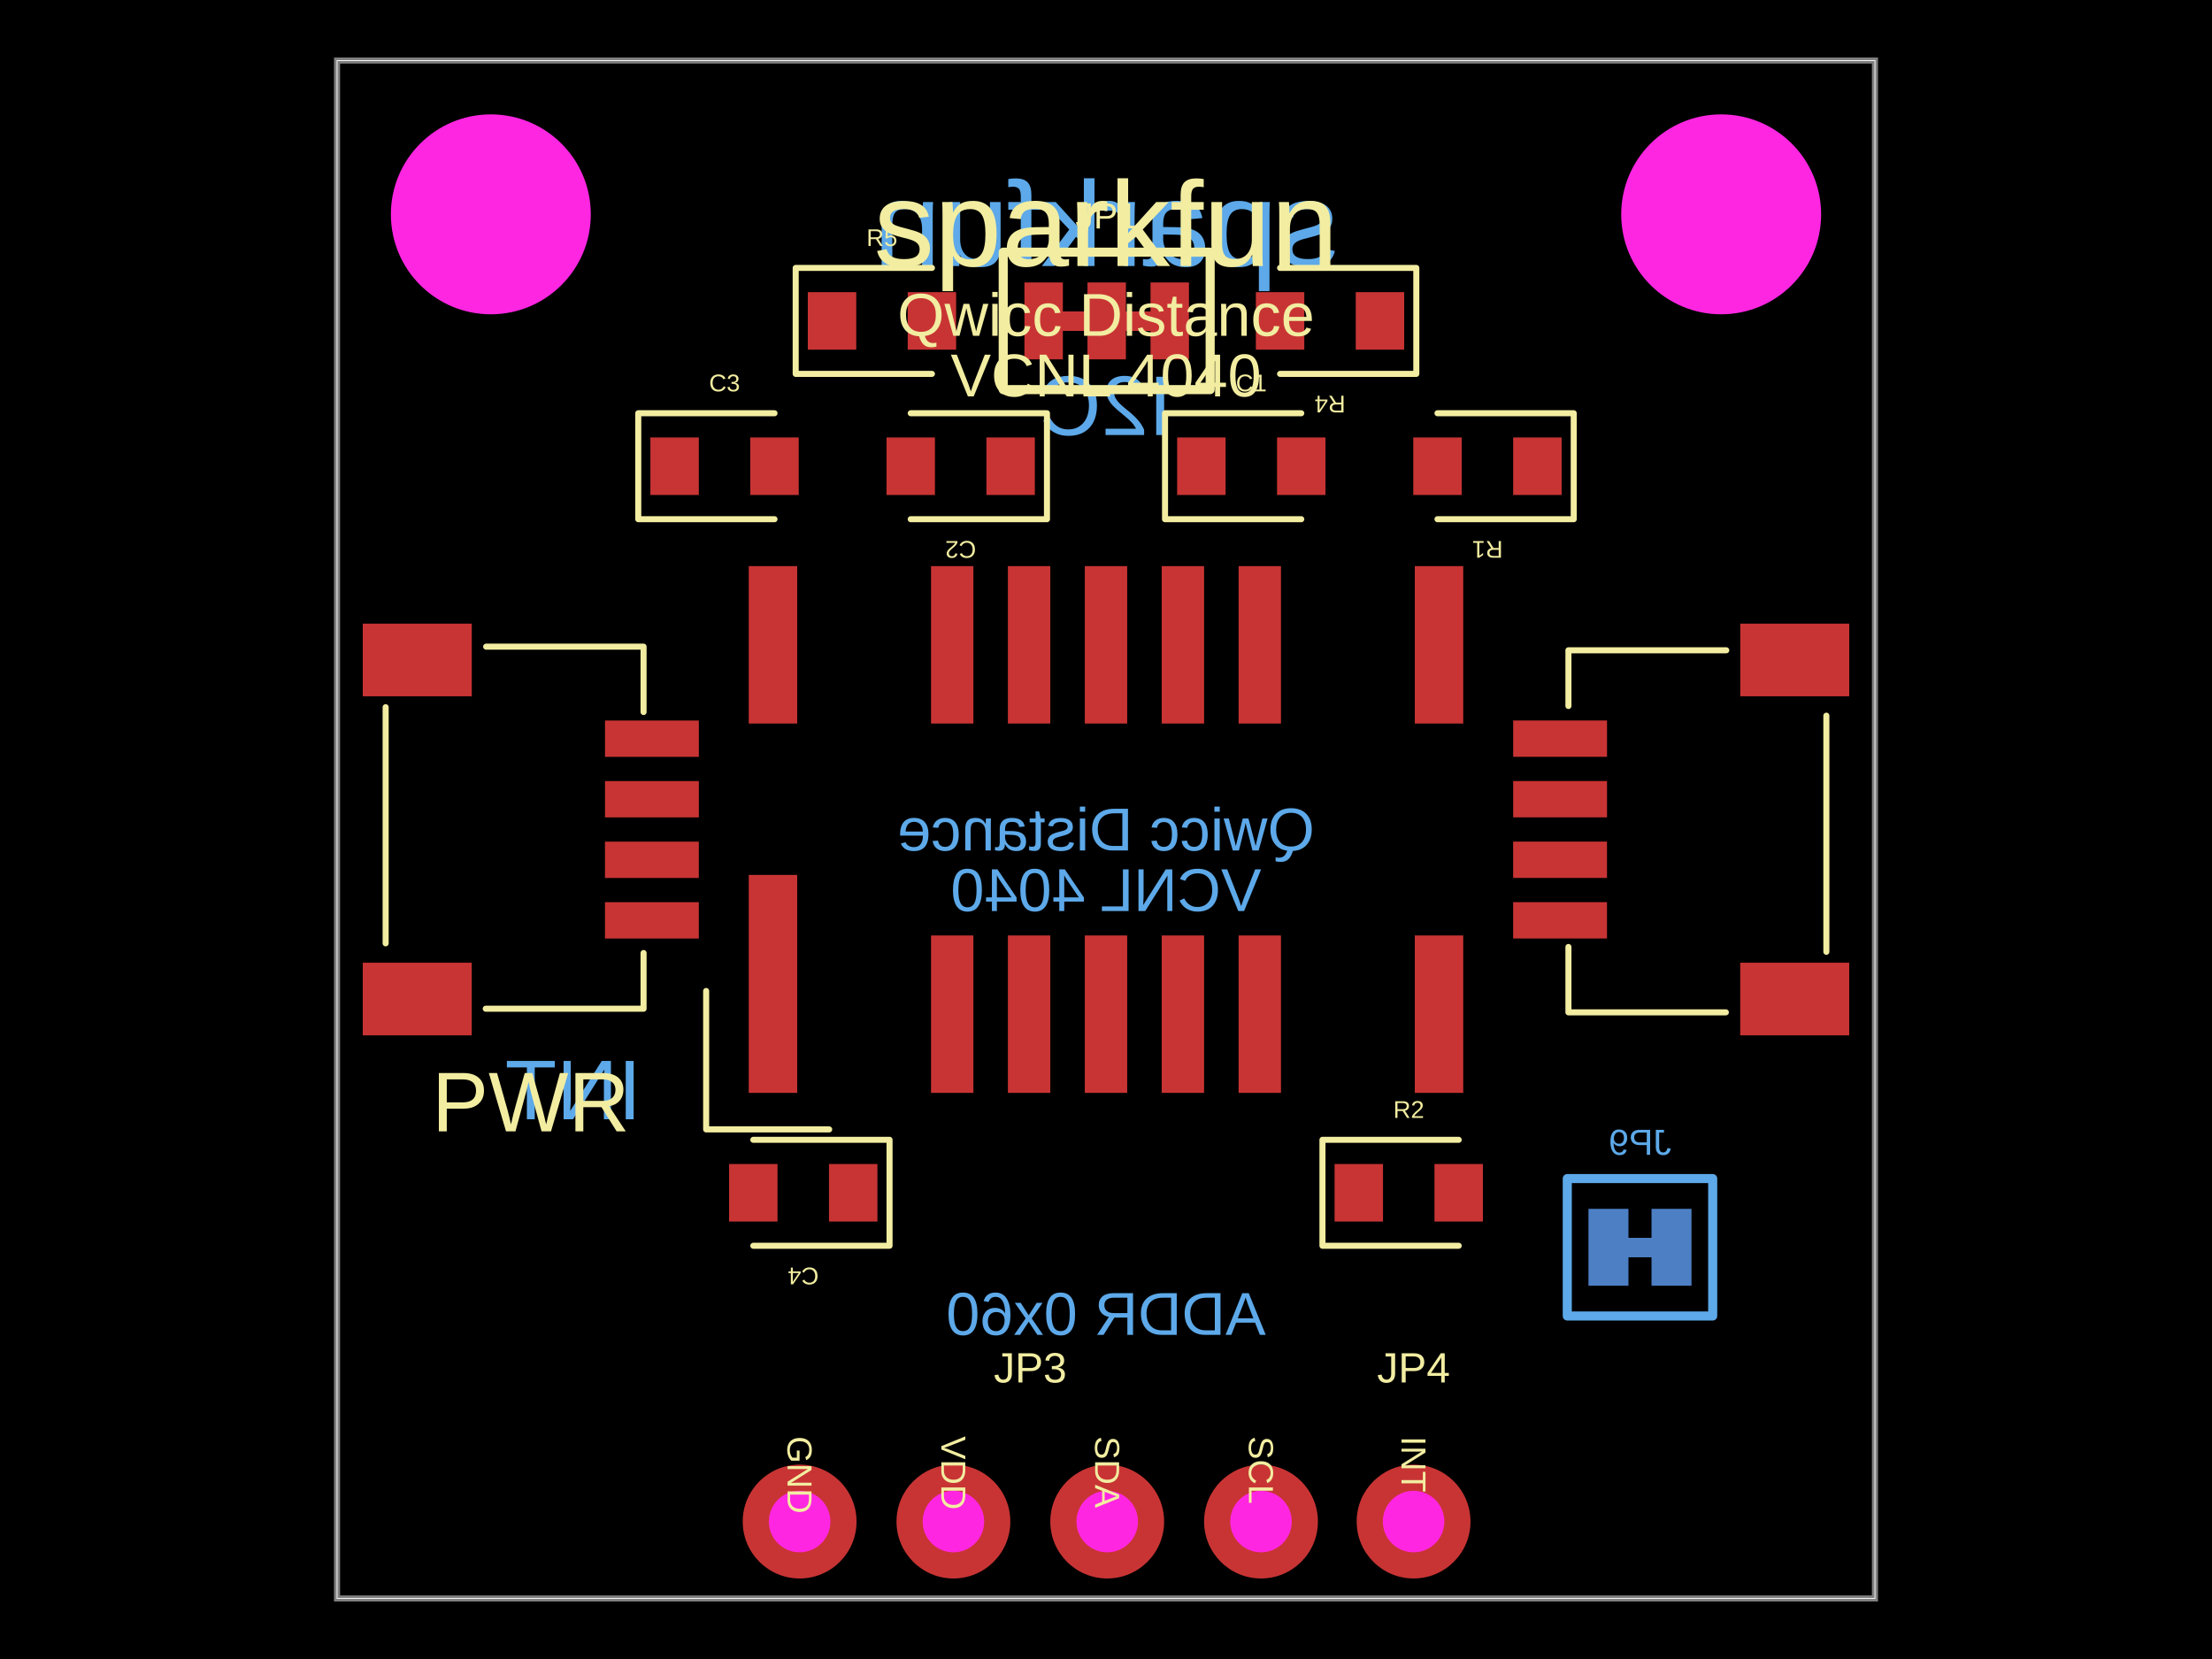
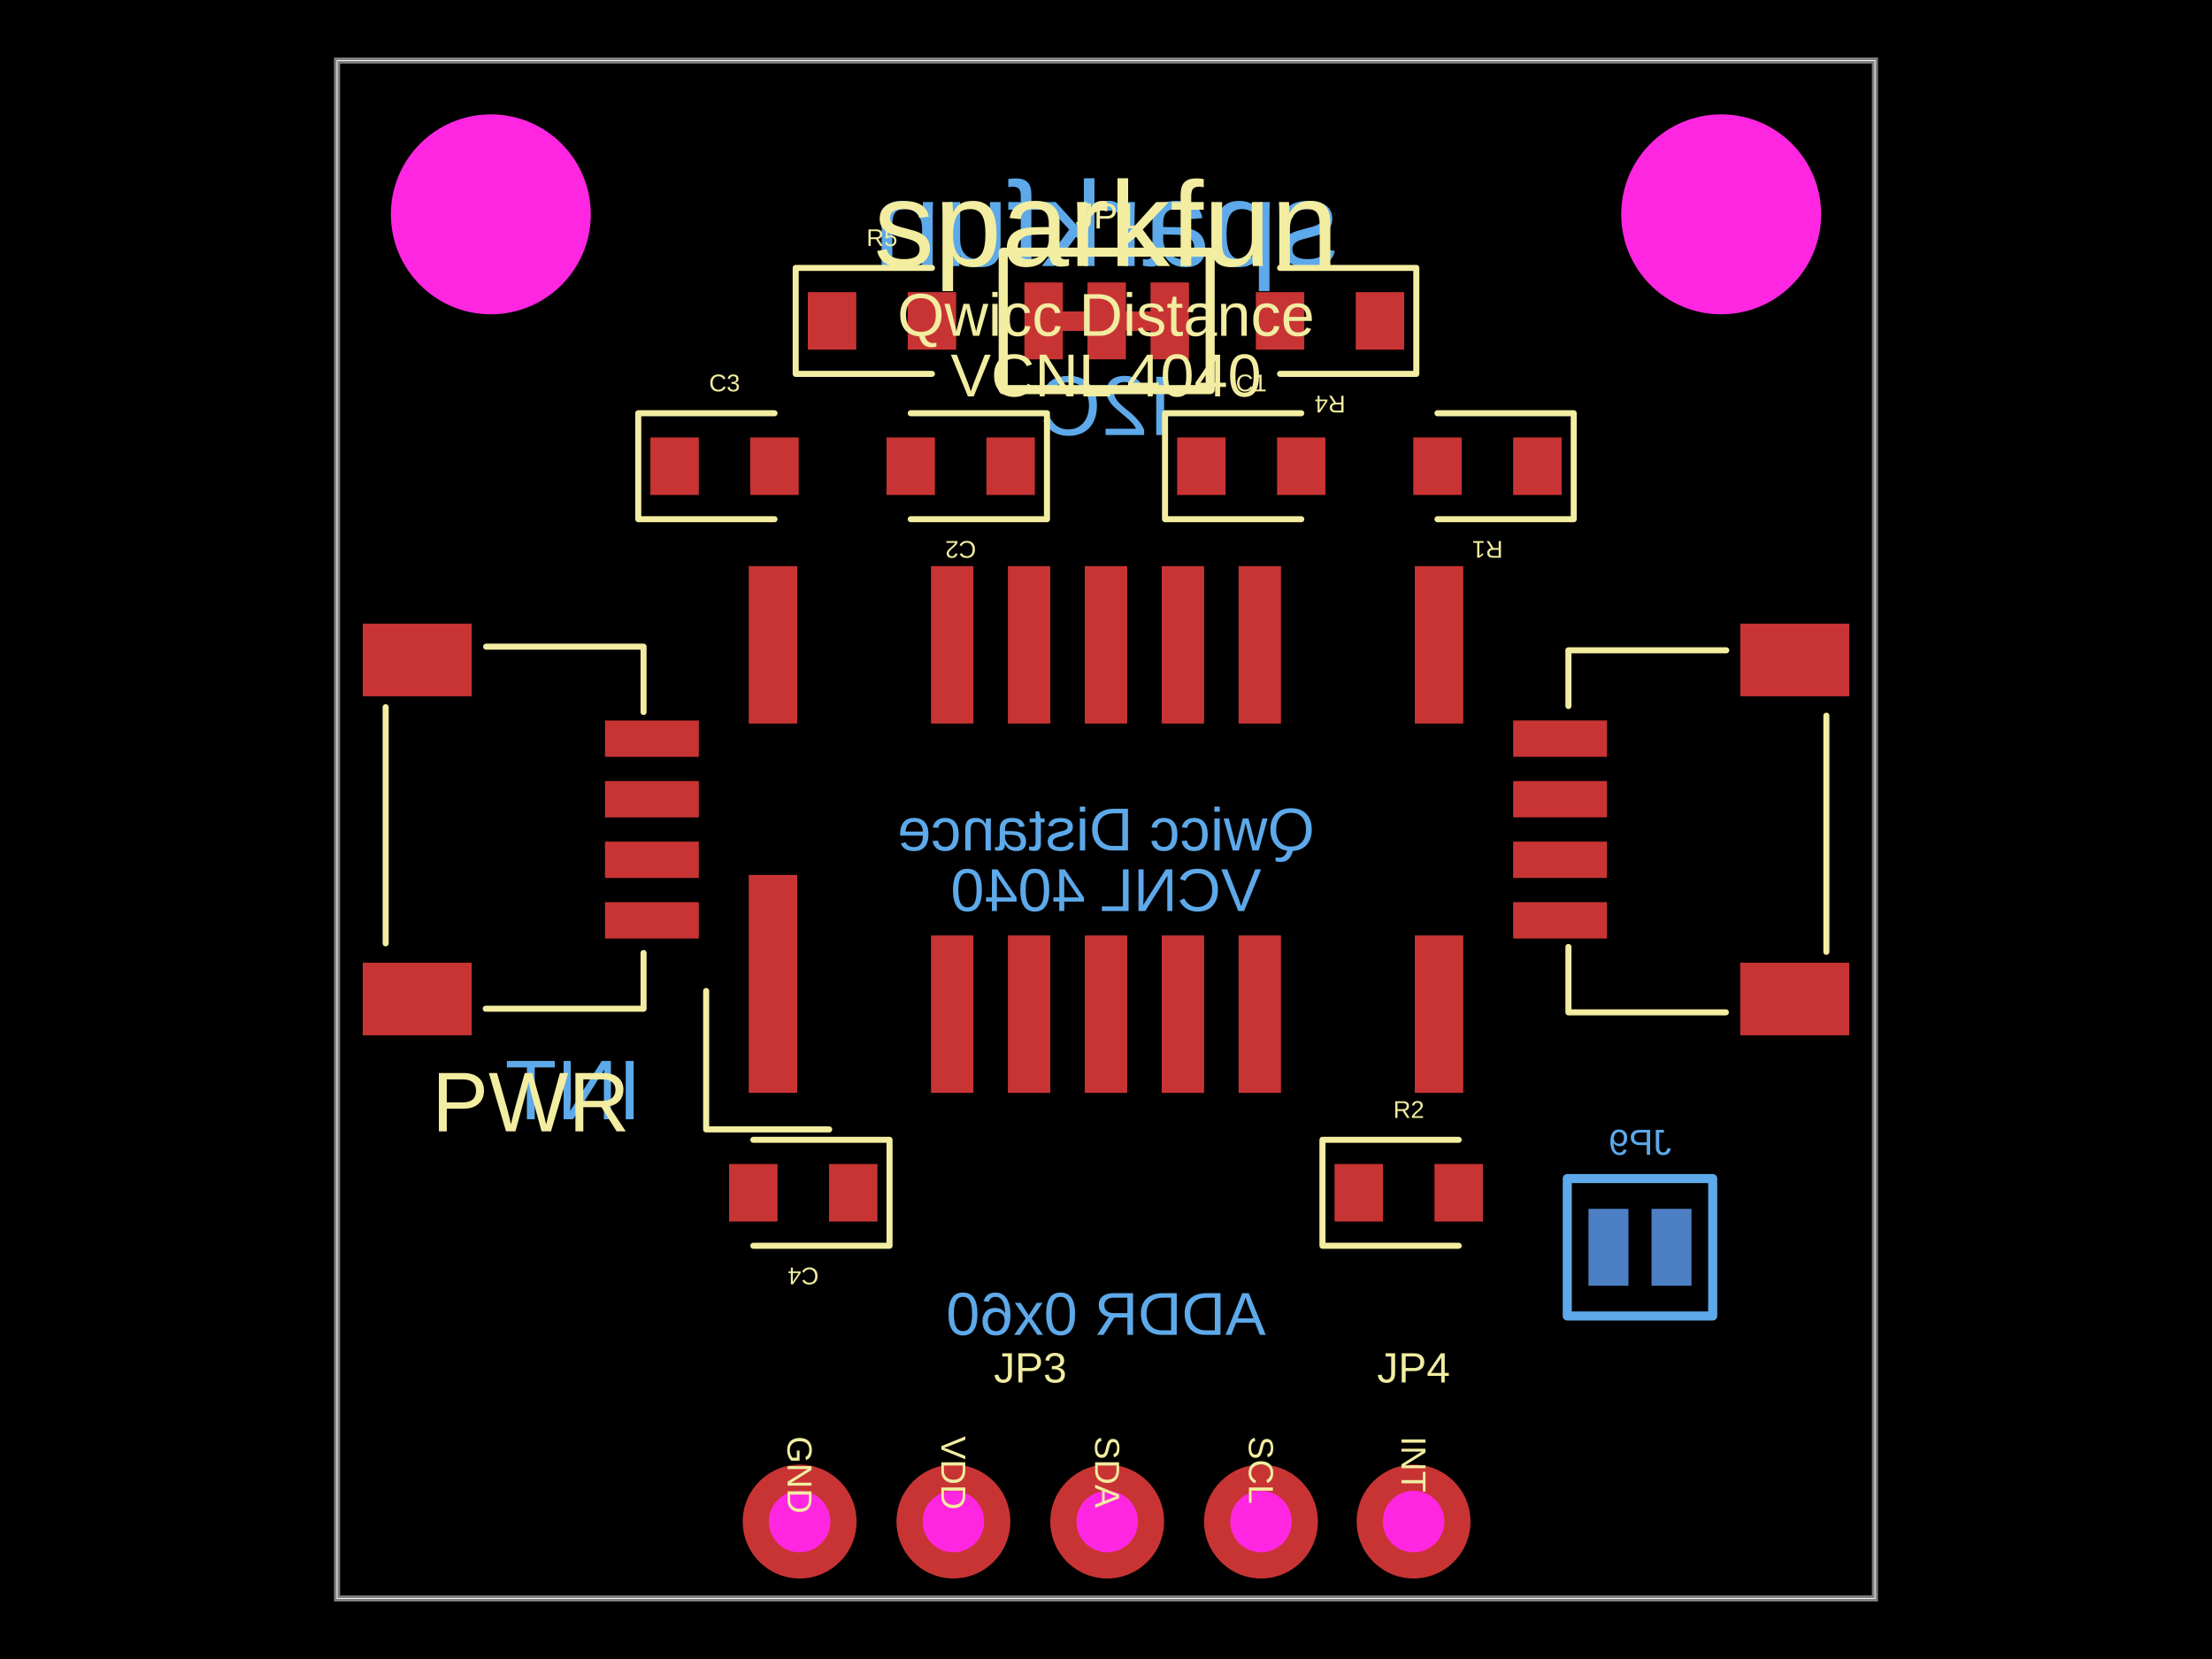
<svg xmlns="http://www.w3.org/2000/svg" width="800" height="600" data-software-used-string="@tscircuit/core@0.0.783">
  <style />
  <rect class="boundary" x="0" y="0" fill="#000" width="800" height="600" data-type="pcb_background" data-pcb-layer="global" />
  <rect class="pcb-boundary" fill="none" stroke="#fff" stroke-width="0.3" x="121.898" y="21.898" width="556.204" height="556.204" data-type="pcb_boundary" data-pcb-layer="global" />
  <rect class="pcb-pad" fill="rgb(77, 127, 196)" x="597.295" y="437.19" width="14.461" height="27.81" data-type="pcb_smtpad" data-pcb-layer="bottom" />
  <rect class="pcb-pad" fill="rgb(77, 127, 196)" x="574.491" y="437.19" width="14.461" height="27.81" data-type="pcb_smtpad" data-pcb-layer="bottom" />
-   <path class="pcb-trace" stroke="rgb(77, 127, 196)" fill="none" d="M 597.295 451.095 L 588.952 451.095" stroke-width="6.953" stroke-linecap="round" stroke-linejoin="round" shape-rendering="crispEdges" data-type="pcb_trace" data-pcb-layer="bottom" />
  <path class="pcb-silkscreen pcb-silkscreen-bottom" d="M 619.42 475.949 L 566.826 475.949 L 566.826 426.241 L 619.42 426.241 L 619.42 475.949 Z" fill="none" stroke="#5da9e9" stroke-width="3.285" stroke-linecap="round" stroke-linejoin="round" data-pcb-component-id="pcb_component_10" data-pcb-silkscreen-path-id="pcb_silkscreen_path_10" data-type="pcb_silkscreen_path" data-pcb-layer="bottom" />
  <text x="0" y="0" dx="0" dy="0" fill="#5da9e9" font-family="Arial, sans-serif" font-size="13.139" text-anchor="middle" dominant-baseline="central" transform="matrix(-1,0,0,1,593.1234,413.1022)" class="pcb-silkscreen-text pcb-silkscreen-bottom" data-pcb-silkscreen-text-id="pcb_component_10" stroke="none" data-type="pcb_silkscreen_text" data-pcb-layer="bottom">JP9</text>
  <text x="0" y="0" dx="0" dy="0" fill="#5da9e9" font-family="Arial, sans-serif" font-size="43.796" text-anchor="middle" dominant-baseline="central" transform="matrix(-1,0,0,1,400,81.0219)" class="pcb-silkscreen-text pcb-silkscreen-bottom" data-pcb-silkscreen-text-id="null" stroke="none" data-type="pcb_silkscreen_text" data-pcb-layer="bottom">sparkfun</text>
  <text x="0" y="0" dx="0" dy="0" fill="#5da9e9" font-family="Arial, sans-serif" font-size="30.657" text-anchor="middle" dominant-baseline="central" transform="matrix(-1,0,0,1,400,146.7153)" class="pcb-silkscreen-text pcb-silkscreen-bottom" data-pcb-silkscreen-text-id="null" stroke="none" data-type="pcb_silkscreen_text" data-pcb-layer="bottom">I2C</text>
  <text x="0" y="0" dx="0" dy="0" fill="#5da9e9" font-family="Arial, sans-serif" font-size="30.657" text-anchor="middle" dominant-baseline="central" transform="matrix(-1,0,0,1,207.2993,394.1606)" class="pcb-silkscreen-text pcb-silkscreen-bottom" data-pcb-silkscreen-text-id="null" stroke="none" data-type="pcb_silkscreen_text" data-pcb-layer="bottom">INT</text>
  <text x="0" y="0" dx="0" dy="0" fill="#5da9e9" font-family="Arial, sans-serif" font-size="21.898" text-anchor="middle" dominant-baseline="central" transform="matrix(-1,0,0,1,400,300)" class="pcb-silkscreen-text pcb-silkscreen-bottom" data-pcb-silkscreen-text-id="null" stroke="none" data-type="pcb_silkscreen_text" data-pcb-layer="bottom">Qwicc Distance</text>
  <text x="0" y="0" dx="0" dy="0" fill="#5da9e9" font-family="Arial, sans-serif" font-size="21.898" text-anchor="middle" dominant-baseline="central" transform="matrix(-1,0,0,1,400,321.8978)" class="pcb-silkscreen-text pcb-silkscreen-bottom" data-pcb-silkscreen-text-id="null" stroke="none" data-type="pcb_silkscreen_text" data-pcb-layer="bottom">VCNL 4040</text>
  <text x="0" y="0" dx="0" dy="0" fill="#5da9e9" font-family="Arial, sans-serif" font-size="21.898" text-anchor="middle" dominant-baseline="central" transform="matrix(-1,0,0,1,400,475.1825)" class="pcb-silkscreen-text pcb-silkscreen-bottom" data-pcb-silkscreen-text-id="null" stroke="none" data-type="pcb_silkscreen_text" data-pcb-layer="bottom">ADDR 0x60</text>
  <path class="pcb-board" d="M 121.898 578.102 L 678.102 578.102 L 678.102 21.898 L 121.898 21.898 Z" fill="none" stroke="rgba(255, 255, 255, 0.5)" stroke-width="2.19" data-type="pcb_board" data-pcb-layer="board" />
  <g data-type="pcb_plated_hole" data-pcb-layer="through">
    <circle class="pcb-hole-outer" fill="rgb(200, 52, 52)" cx="289.197" cy="550.292" r="20.584" data-type="pcb_plated_hole" data-pcb-layer="top" />
    <circle class="pcb-hole-inner" fill="#FF26E2" cx="289.197" cy="550.292" r="11.124" data-type="pcb_plated_hole_drill" data-pcb-layer="drill" />
  </g>
  <g data-type="pcb_plated_hole" data-pcb-layer="through">
    <circle class="pcb-hole-outer" fill="rgb(200, 52, 52)" cx="344.818" cy="550.292" r="20.584" data-type="pcb_plated_hole" data-pcb-layer="top" />
    <circle class="pcb-hole-inner" fill="#FF26E2" cx="344.818" cy="550.292" r="11.124" data-type="pcb_plated_hole_drill" data-pcb-layer="drill" />
  </g>
  <g data-type="pcb_plated_hole" data-pcb-layer="through">
    <circle class="pcb-hole-outer" fill="rgb(200, 52, 52)" cx="400.438" cy="550.292" r="20.584" data-type="pcb_plated_hole" data-pcb-layer="top" />
    <circle class="pcb-hole-inner" fill="#FF26E2" cx="400.438" cy="550.292" r="11.124" data-type="pcb_plated_hole_drill" data-pcb-layer="drill" />
  </g>
  <g data-type="pcb_plated_hole" data-pcb-layer="through">
    <circle class="pcb-hole-outer" fill="rgb(200, 52, 52)" cx="456.058" cy="550.292" r="20.584" data-type="pcb_plated_hole" data-pcb-layer="top" />
    <circle class="pcb-hole-inner" fill="#FF26E2" cx="456.058" cy="550.292" r="11.124" data-type="pcb_plated_hole_drill" data-pcb-layer="drill" />
  </g>
  <g data-type="pcb_plated_hole" data-pcb-layer="through">
    <circle class="pcb-hole-outer" fill="rgb(200, 52, 52)" cx="511.241" cy="550.292" r="20.584" data-type="pcb_plated_hole" data-pcb-layer="top" />
    <circle class="pcb-hole-inner" fill="#FF26E2" cx="511.241" cy="550.292" r="11.124" data-type="pcb_plated_hole_drill" data-pcb-layer="drill" />
  </g>
  <rect class="pcb-pad" fill="rgb(200, 52, 52)" x="270.8" y="316.426" width="17.518" height="78.832" data-type="pcb_smtpad" data-pcb-layer="top" />
  <rect class="pcb-pad" fill="rgb(200, 52, 52)" x="336.715" y="338.321" width="15.328" height="56.934" data-type="pcb_smtpad" data-pcb-layer="top" />
  <rect class="pcb-pad" fill="rgb(200, 52, 52)" x="364.526" y="338.321" width="15.328" height="56.934" data-type="pcb_smtpad" data-pcb-layer="top" />
  <rect class="pcb-pad" fill="rgb(200, 52, 52)" x="392.336" y="338.321" width="15.328" height="56.934" data-type="pcb_smtpad" data-pcb-layer="top" />
  <rect class="pcb-pad" fill="rgb(200, 52, 52)" x="420.146" y="338.321" width="15.328" height="56.934" data-type="pcb_smtpad" data-pcb-layer="top" />
  <rect class="pcb-pad" fill="rgb(200, 52, 52)" x="447.956" y="338.321" width="15.328" height="56.934" data-type="pcb_smtpad" data-pcb-layer="top" />
  <rect class="pcb-pad" fill="rgb(200, 52, 52)" x="511.681" y="338.321" width="17.518" height="56.934" data-type="pcb_smtpad" data-pcb-layer="top" />
  <rect class="pcb-pad" fill="rgb(200, 52, 52)" x="511.681" y="204.742" width="17.518" height="56.934" data-type="pcb_smtpad" data-pcb-layer="top" />
  <rect class="pcb-pad" fill="rgb(200, 52, 52)" x="447.956" y="204.742" width="15.328" height="56.934" data-type="pcb_smtpad" data-pcb-layer="top" />
  <rect class="pcb-pad" fill="rgb(200, 52, 52)" x="420.146" y="204.742" width="15.328" height="56.934" data-type="pcb_smtpad" data-pcb-layer="top" />
  <rect class="pcb-pad" fill="rgb(200, 52, 52)" x="392.336" y="204.742" width="15.328" height="56.934" data-type="pcb_smtpad" data-pcb-layer="top" />
  <rect class="pcb-pad" fill="rgb(200, 52, 52)" x="364.526" y="204.742" width="15.328" height="56.934" data-type="pcb_smtpad" data-pcb-layer="top" />
  <rect class="pcb-pad" fill="rgb(200, 52, 52)" x="336.715" y="204.742" width="15.328" height="56.934" data-type="pcb_smtpad" data-pcb-layer="top" />
  <rect class="pcb-pad" fill="rgb(200, 52, 52)" x="270.8" y="204.742" width="17.518" height="56.934" data-type="pcb_smtpad" data-pcb-layer="top" />
  <rect class="pcb-pad" fill="rgb(200, 52, 52)" x="425.73" y="158.212" width="17.518" height="20.803" data-type="pcb_smtpad" data-pcb-layer="top" />
  <rect class="pcb-pad" fill="rgb(200, 52, 52)" x="461.861" y="158.212" width="17.518" height="20.803" data-type="pcb_smtpad" data-pcb-layer="top" />
  <rect class="pcb-pad" fill="rgb(200, 52, 52)" x="356.752" y="158.212" width="17.518" height="20.803" data-type="pcb_smtpad" data-pcb-layer="top" />
  <rect class="pcb-pad" fill="rgb(200, 52, 52)" x="320.62" y="158.212" width="17.518" height="20.803" data-type="pcb_smtpad" data-pcb-layer="top" />
  <rect class="pcb-pad" fill="rgb(200, 52, 52)" x="235.219" y="158.212" width="17.518" height="20.803" data-type="pcb_smtpad" data-pcb-layer="top" />
  <rect class="pcb-pad" fill="rgb(200, 52, 52)" x="271.35" y="158.212" width="17.518" height="20.803" data-type="pcb_smtpad" data-pcb-layer="top" />
  <rect class="pcb-pad" fill="rgb(200, 52, 52)" x="299.818" y="420.985" width="17.518" height="20.803" data-type="pcb_smtpad" data-pcb-layer="top" />
  <rect class="pcb-pad" fill="rgb(200, 52, 52)" x="263.686" y="420.985" width="17.518" height="20.803" data-type="pcb_smtpad" data-pcb-layer="top" />
  <rect class="pcb-pad" fill="rgb(200, 52, 52)" x="547.263" y="158.212" width="17.518" height="20.803" data-type="pcb_smtpad" data-pcb-layer="top" />
  <rect class="pcb-pad" fill="rgb(200, 52, 52)" x="511.131" y="158.212" width="17.518" height="20.803" data-type="pcb_smtpad" data-pcb-layer="top" />
  <rect class="pcb-pad" fill="rgb(200, 52, 52)" x="482.664" y="420.985" width="17.518" height="20.803" data-type="pcb_smtpad" data-pcb-layer="top" />
  <rect class="pcb-pad" fill="rgb(200, 52, 52)" x="518.796" y="420.985" width="17.518" height="20.803" data-type="pcb_smtpad" data-pcb-layer="top" />
  <rect class="pcb-pad" fill="rgb(200, 52, 52)" x="490.328" y="105.657" width="17.518" height="20.803" data-type="pcb_smtpad" data-pcb-layer="top" />
  <rect class="pcb-pad" fill="rgb(200, 52, 52)" x="454.197" y="105.657" width="17.518" height="20.803" data-type="pcb_smtpad" data-pcb-layer="top" />
  <rect class="pcb-pad" fill="rgb(200, 52, 52)" x="292.153" y="105.657" width="17.518" height="20.803" data-type="pcb_smtpad" data-pcb-layer="top" />
  <rect class="pcb-pad" fill="rgb(200, 52, 52)" x="328.285" y="105.657" width="17.518" height="20.803" data-type="pcb_smtpad" data-pcb-layer="top" />
  <rect class="pcb-pad" fill="rgb(200, 52, 52)" x="370.493" y="102.153" width="13.905" height="27.81" data-type="pcb_smtpad" data-pcb-layer="top" />
  <rect class="pcb-pad" fill="rgb(200, 52, 52)" x="393.297" y="102.153" width="13.905" height="27.81" data-type="pcb_smtpad" data-pcb-layer="top" />
  <rect class="pcb-pad" fill="rgb(200, 52, 52)" x="416.101" y="102.153" width="13.905" height="27.81" data-type="pcb_smtpad" data-pcb-layer="top" />
  <path class="pcb-trace" stroke="rgb(200, 52, 52)" fill="none" d="M 384.398 116.058 L 393.297 116.058" stroke-width="6.953" stroke-linecap="round" stroke-linejoin="round" shape-rendering="crispEdges" data-type="pcb_trace" data-pcb-layer="top" />
  <path class="pcb-trace" stroke="rgb(200, 52, 52)" fill="none" d="M 407.202 116.058 L 416.101 116.058" stroke-width="6.953" stroke-linecap="round" stroke-linejoin="round" shape-rendering="crispEdges" data-type="pcb_trace" data-pcb-layer="top" />
  <rect class="pcb-pad" fill="rgb(200, 52, 52)" x="547.251" y="304.377" width="33.942" height="13.139" data-type="pcb_smtpad" data-pcb-layer="top" />
  <rect class="pcb-pad" fill="rgb(200, 52, 52)" x="547.251" y="326.275" width="33.942" height="13.139" data-type="pcb_smtpad" data-pcb-layer="top" />
  <rect class="pcb-pad" fill="rgb(200, 52, 52)" x="547.262" y="260.576" width="33.942" height="13.139" data-type="pcb_smtpad" data-pcb-layer="top" />
  <rect class="pcb-pad" fill="rgb(200, 52, 52)" x="547.262" y="282.473" width="33.942" height="13.139" data-type="pcb_smtpad" data-pcb-layer="top" />
  <rect class="pcb-pad" fill="rgb(200, 52, 52)" x="629.38" y="348.177" width="39.416" height="26.277" data-type="pcb_smtpad" data-pcb-layer="top" />
  <rect class="pcb-pad" fill="rgb(200, 52, 52)" x="629.391" y="225.545" width="39.416" height="26.277" data-type="pcb_smtpad" data-pcb-layer="top" />
  <rect class="pcb-pad" fill="rgb(200, 52, 52)" x="218.807" y="282.485" width="33.942" height="13.139" data-type="pcb_smtpad" data-pcb-layer="top" />
  <rect class="pcb-pad" fill="rgb(200, 52, 52)" x="218.807" y="260.587" width="33.942" height="13.139" data-type="pcb_smtpad" data-pcb-layer="top" />
  <rect class="pcb-pad" fill="rgb(200, 52, 52)" x="218.796" y="326.286" width="33.942" height="13.139" data-type="pcb_smtpad" data-pcb-layer="top" />
  <rect class="pcb-pad" fill="rgb(200, 52, 52)" x="218.796" y="304.388" width="33.942" height="13.139" data-type="pcb_smtpad" data-pcb-layer="top" />
  <rect class="pcb-pad" fill="rgb(200, 52, 52)" x="131.204" y="225.545" width="39.416" height="26.277" data-type="pcb_smtpad" data-pcb-layer="top" />
  <rect class="pcb-pad" fill="rgb(200, 52, 52)" x="131.193" y="348.177" width="39.416" height="26.277" data-type="pcb_smtpad" data-pcb-layer="top" />
  <path class="pcb-silkscreen pcb-silkscreen-top" d="M 255.387 358.401 L 255.387 408.46 L 299.883 408.46" fill="none" stroke="#f2eda1" stroke-width="2.19" stroke-linecap="round" stroke-linejoin="round" data-pcb-component-id="pcb_component_0" data-pcb-silkscreen-path-id="pcb_silkscreen_path_0" data-type="pcb_silkscreen_path" data-pcb-layer="top" />
  <path class="pcb-silkscreen pcb-silkscreen-top" d="M 470.62 149.453 L 421.35 149.453 L 421.35 187.774 L 470.62 187.774" fill="none" stroke="#f2eda1" stroke-width="2.19" stroke-linecap="round" stroke-linejoin="round" data-pcb-component-id="pcb_component_1" data-pcb-silkscreen-path-id="pcb_silkscreen_path_1" data-type="pcb_silkscreen_path" data-pcb-layer="top" />
  <text x="0" y="0" dx="0" dy="0" fill="#f2eda1" font-family="Arial, sans-serif" font-size="8.759" text-anchor="middle" dominant-baseline="central" transform="matrix(1,0,0,1,452.5547,138.5036)" class="pcb-silkscreen-text pcb-silkscreen-top" data-pcb-silkscreen-text-id="pcb_component_1" stroke="none" data-type="pcb_silkscreen_text" data-pcb-layer="top">C1</text>
  <path class="pcb-silkscreen pcb-silkscreen-top" d="M 329.38 187.774 L 378.65 187.774 L 378.65 149.453 L 329.38 149.453" fill="none" stroke="#f2eda1" stroke-width="2.19" stroke-linecap="round" stroke-linejoin="round" data-pcb-component-id="pcb_component_2" data-pcb-silkscreen-path-id="pcb_silkscreen_path_2" data-type="pcb_silkscreen_path" data-pcb-layer="top" />
  <text x="0" y="0" dx="0" dy="0" fill="#f2eda1" font-family="Arial, sans-serif" font-size="8.759" text-anchor="middle" dominant-baseline="central" transform="matrix(-1,-1.2246467991473532e-16,1.2246467991473532e-16,-1,347.4453,198.7226)" class="pcb-silkscreen-text pcb-silkscreen-top" data-pcb-silkscreen-text-id="pcb_component_2" stroke="none" data-type="pcb_silkscreen_text" data-pcb-layer="top">C2</text>
  <path class="pcb-silkscreen pcb-silkscreen-top" d="M 280.109 149.453 L 230.839 149.453 L 230.839 187.774 L 280.109 187.774" fill="none" stroke="#f2eda1" stroke-width="2.19" stroke-linecap="round" stroke-linejoin="round" data-pcb-component-id="pcb_component_3" data-pcb-silkscreen-path-id="pcb_silkscreen_path_3" data-type="pcb_silkscreen_path" data-pcb-layer="top" />
  <text x="0" y="0" dx="0" dy="0" fill="#f2eda1" font-family="Arial, sans-serif" font-size="8.759" text-anchor="middle" dominant-baseline="central" transform="matrix(1,0,0,1,262.0438,138.5036)" class="pcb-silkscreen-text pcb-silkscreen-top" data-pcb-silkscreen-text-id="pcb_component_3" stroke="none" data-type="pcb_silkscreen_text" data-pcb-layer="top">C3</text>
  <path class="pcb-silkscreen pcb-silkscreen-top" d="M 272.445 450.547 L 321.715 450.547 L 321.715 412.226 L 272.445 412.226" fill="none" stroke="#f2eda1" stroke-width="2.19" stroke-linecap="round" stroke-linejoin="round" data-pcb-component-id="pcb_component_4" data-pcb-silkscreen-path-id="pcb_silkscreen_path_4" data-type="pcb_silkscreen_path" data-pcb-layer="top" />
  <text x="0" y="0" dx="0" dy="0" fill="#f2eda1" font-family="Arial, sans-serif" font-size="8.759" text-anchor="middle" dominant-baseline="central" transform="matrix(-1,-1.2246467991473532e-16,1.2246467991473532e-16,-1,290.5109,461.4964)" class="pcb-silkscreen-text pcb-silkscreen-top" data-pcb-silkscreen-text-id="pcb_component_4" stroke="none" data-type="pcb_silkscreen_text" data-pcb-layer="top">C4</text>
  <path class="pcb-silkscreen pcb-silkscreen-top" d="M 519.891 187.774 L 569.161 187.774 L 569.161 149.453 L 519.891 149.453" fill="none" stroke="#f2eda1" stroke-width="2.19" stroke-linecap="round" stroke-linejoin="round" data-pcb-component-id="pcb_component_5" data-pcb-silkscreen-path-id="pcb_silkscreen_path_5" data-type="pcb_silkscreen_path" data-pcb-layer="top" />
  <text x="0" y="0" dx="0" dy="0" fill="#f2eda1" font-family="Arial, sans-serif" font-size="8.759" text-anchor="middle" dominant-baseline="central" transform="matrix(-1,-1.2246467991473532e-16,1.2246467991473532e-16,-1,537.9562,198.7226)" class="pcb-silkscreen-text pcb-silkscreen-top" data-pcb-silkscreen-text-id="pcb_component_5" stroke="none" data-type="pcb_silkscreen_text" data-pcb-layer="top">R1</text>
  <path class="pcb-silkscreen pcb-silkscreen-top" d="M 527.555 412.226 L 478.285 412.226 L 478.285 450.547 L 527.555 450.547" fill="none" stroke="#f2eda1" stroke-width="2.19" stroke-linecap="round" stroke-linejoin="round" data-pcb-component-id="pcb_component_6" data-pcb-silkscreen-path-id="pcb_silkscreen_path_6" data-type="pcb_silkscreen_path" data-pcb-layer="top" />
  <text x="0" y="0" dx="0" dy="0" fill="#f2eda1" font-family="Arial, sans-serif" font-size="8.759" text-anchor="middle" dominant-baseline="central" transform="matrix(1,0,0,1,509.4891,401.2774)" class="pcb-silkscreen-text pcb-silkscreen-top" data-pcb-silkscreen-text-id="pcb_component_6" stroke="none" data-type="pcb_silkscreen_text" data-pcb-layer="top">R2</text>
  <path class="pcb-silkscreen pcb-silkscreen-top" d="M 462.956 135.219 L 512.226 135.219 L 512.226 96.898 L 462.956 96.898" fill="none" stroke="#f2eda1" stroke-width="2.19" stroke-linecap="round" stroke-linejoin="round" data-pcb-component-id="pcb_component_7" data-pcb-silkscreen-path-id="pcb_silkscreen_path_7" data-type="pcb_silkscreen_path" data-pcb-layer="top" />
  <text x="0" y="0" dx="0" dy="0" fill="#f2eda1" font-family="Arial, sans-serif" font-size="8.759" text-anchor="middle" dominant-baseline="central" transform="matrix(-1,-1.2246467991473532e-16,1.2246467991473532e-16,-1,481.0219,146.1679)" class="pcb-silkscreen-text pcb-silkscreen-top" data-pcb-silkscreen-text-id="pcb_component_7" stroke="none" data-type="pcb_silkscreen_text" data-pcb-layer="top">R4</text>
  <path class="pcb-silkscreen pcb-silkscreen-top" d="M 337.044 96.898 L 287.774 96.898 L 287.774 135.219 L 337.044 135.219" fill="none" stroke="#f2eda1" stroke-width="2.19" stroke-linecap="round" stroke-linejoin="round" data-pcb-component-id="pcb_component_8" data-pcb-silkscreen-path-id="pcb_silkscreen_path_8" data-type="pcb_silkscreen_path" data-pcb-layer="top" />
  <text x="0" y="0" dx="0" dy="0" fill="#f2eda1" font-family="Arial, sans-serif" font-size="8.759" text-anchor="middle" dominant-baseline="central" transform="matrix(1,0,0,1,318.9781,85.94891)" class="pcb-silkscreen-text pcb-silkscreen-top" data-pcb-silkscreen-text-id="pcb_component_8" stroke="none" data-type="pcb_silkscreen_text" data-pcb-layer="top">R5</text>
  <path class="pcb-silkscreen pcb-silkscreen-top" d="M 362.828 140.912 L 437.671 140.912 L 437.671 91.204 L 362.828 91.204 L 362.828 140.912 Z" fill="none" stroke="#f2eda1" stroke-width="3.285" stroke-linecap="round" stroke-linejoin="round" data-pcb-component-id="pcb_component_9" data-pcb-silkscreen-path-id="pcb_silkscreen_path_9" data-type="pcb_silkscreen_path" data-pcb-layer="top" />
  <text x="0" y="0" dx="0" dy="0" fill="#f2eda1" font-family="Arial, sans-serif" font-size="13.139" text-anchor="middle" dominant-baseline="central" transform="matrix(1,0,0,1,400.2496,78.06569)" class="pcb-silkscreen-text pcb-silkscreen-top" data-pcb-silkscreen-text-id="pcb_component_9" stroke="none" data-type="pcb_silkscreen_text" data-pcb-layer="top">JP1</text>
  <text x="0" y="0" dx="0" dy="0" fill="#f2eda1" font-family="Arial, sans-serif" font-size="12.613" text-anchor="start" dominant-baseline="central" transform="matrix(-1.8369701987210297e-16,1,-1,-1.8369701987210297e-16,289.1971,519.4161)" class="pcb-silkscreen-text pcb-silkscreen-top" data-pcb-silkscreen-text-id="pcb_component_11" stroke="none" data-type="pcb_silkscreen_text" data-pcb-layer="top">GND</text>
  <text x="0" y="0" dx="0" dy="0" fill="#f2eda1" font-family="Arial, sans-serif" font-size="12.613" text-anchor="start" dominant-baseline="central" transform="matrix(-1.8369701987210297e-16,1,-1,-1.8369701987210297e-16,344.8175,519.4161)" class="pcb-silkscreen-text pcb-silkscreen-top" data-pcb-silkscreen-text-id="pcb_component_11" stroke="none" data-type="pcb_silkscreen_text" data-pcb-layer="top">VDD</text>
  <text x="0" y="0" dx="0" dy="0" fill="#f2eda1" font-family="Arial, sans-serif" font-size="12.613" text-anchor="start" dominant-baseline="central" transform="matrix(-1.8369701987210297e-16,1,-1,-1.8369701987210297e-16,400.438,519.4161)" class="pcb-silkscreen-text pcb-silkscreen-top" data-pcb-silkscreen-text-id="pcb_component_11" stroke="none" data-type="pcb_silkscreen_text" data-pcb-layer="top">SDA</text>
  <text x="0" y="0" dx="0" dy="0" fill="#f2eda1" font-family="Arial, sans-serif" font-size="12.613" text-anchor="start" dominant-baseline="central" transform="matrix(-1.8369701987210297e-16,1,-1,-1.8369701987210297e-16,456.0584,519.4161)" class="pcb-silkscreen-text pcb-silkscreen-top" data-pcb-silkscreen-text-id="pcb_component_11" stroke="none" data-type="pcb_silkscreen_text" data-pcb-layer="top">SCL</text>
  <text x="0" y="0" dx="0" dy="0" fill="#f2eda1" font-family="Arial, sans-serif" font-size="15.328" text-anchor="middle" dominant-baseline="central" transform="matrix(1,0,0,1,372.6277,494.6715)" class="pcb-silkscreen-text pcb-silkscreen-top" data-pcb-silkscreen-text-id="pcb_component_11" stroke="none" data-type="pcb_silkscreen_text" data-pcb-layer="top">JP3</text>
  <text x="0" y="0" dx="0" dy="0" fill="#f2eda1" font-family="Arial, sans-serif" font-size="12.613" text-anchor="start" dominant-baseline="central" transform="matrix(-1.8369701987210297e-16,1,-1,-1.8369701987210297e-16,511.2409,519.4161)" class="pcb-silkscreen-text pcb-silkscreen-top" data-pcb-silkscreen-text-id="pcb_component_12" stroke="none" data-type="pcb_silkscreen_text" data-pcb-layer="top">INT</text>
  <text x="0" y="0" dx="0" dy="0" fill="#f2eda1" font-family="Arial, sans-serif" font-size="15.328" text-anchor="middle" dominant-baseline="central" transform="matrix(1,0,0,1,511.2409,494.6715)" class="pcb-silkscreen-text pcb-silkscreen-top" data-pcb-silkscreen-text-id="pcb_component_12" stroke="none" data-type="pcb_silkscreen_text" data-pcb-layer="top">JP4</text>
  <path class="pcb-silkscreen pcb-silkscreen-top" d="M 660.528 344.233 L 660.528 258.832" fill="none" stroke="#f2eda1" stroke-width="2.19" stroke-linecap="round" stroke-linejoin="round" data-pcb-component-id="pcb_component_13" data-pcb-silkscreen-path-id="pcb_silkscreen_path_11" data-type="pcb_silkscreen_path" data-pcb-layer="top" />
  <path class="pcb-silkscreen pcb-silkscreen-top" d="M 567.245 342.482 L 567.245 366.13 L 624.178 366.13" fill="none" stroke="#f2eda1" stroke-width="2.19" stroke-linecap="round" stroke-linejoin="round" data-pcb-component-id="pcb_component_13" data-pcb-silkscreen-path-id="pcb_silkscreen_path_12" data-type="pcb_silkscreen_path" data-pcb-layer="top" />
  <path class="pcb-silkscreen pcb-silkscreen-top" d="M 567.245 255.328 L 567.245 235.182 L 624.328 235.182" fill="none" stroke="#f2eda1" stroke-width="2.19" stroke-linecap="round" stroke-linejoin="round" data-pcb-component-id="pcb_component_13" data-pcb-silkscreen-path-id="pcb_silkscreen_path_13" data-type="pcb_silkscreen_path" data-pcb-layer="top" />
  <path class="pcb-silkscreen pcb-silkscreen-top" d="M 139.472 255.767 L 139.472 341.168" fill="none" stroke="#f2eda1" stroke-width="2.19" stroke-linecap="round" stroke-linejoin="round" data-pcb-component-id="pcb_component_14" data-pcb-silkscreen-path-id="pcb_silkscreen_path_14" data-type="pcb_silkscreen_path" data-pcb-layer="top" />
  <path class="pcb-silkscreen pcb-silkscreen-top" d="M 232.755 257.518 L 232.755 233.87 L 175.822 233.87" fill="none" stroke="#f2eda1" stroke-width="2.19" stroke-linecap="round" stroke-linejoin="round" data-pcb-component-id="pcb_component_14" data-pcb-silkscreen-path-id="pcb_silkscreen_path_15" data-type="pcb_silkscreen_path" data-pcb-layer="top" />
  <path class="pcb-silkscreen pcb-silkscreen-top" d="M 232.755 344.672 L 232.755 364.818 L 175.672 364.818" fill="none" stroke="#f2eda1" stroke-width="2.19" stroke-linecap="round" stroke-linejoin="round" data-pcb-component-id="pcb_component_14" data-pcb-silkscreen-path-id="pcb_silkscreen_path_16" data-type="pcb_silkscreen_path" data-pcb-layer="top" />
  <text x="0" y="0" dx="0" dy="0" fill="#f2eda1" font-family="Arial, sans-serif" font-size="43.796" text-anchor="middle" dominant-baseline="central" transform="matrix(1,0,0,1,400,81.0219)" class="pcb-silkscreen-text pcb-silkscreen-top" data-pcb-silkscreen-text-id="null" stroke="none" data-type="pcb_silkscreen_text" data-pcb-layer="top">sparkfun</text>
  <text x="0" y="0" dx="0" dy="0" fill="#f2eda1" font-family="Arial, sans-serif" font-size="21.898" text-anchor="middle" dominant-baseline="central" transform="matrix(1,0,0,1,400,113.8686)" class="pcb-silkscreen-text pcb-silkscreen-top" data-pcb-silkscreen-text-id="null" stroke="none" data-type="pcb_silkscreen_text" data-pcb-layer="top">Qwicc Distance</text>
  <text x="0" y="0" dx="0" dy="0" fill="#f2eda1" font-family="Arial, sans-serif" font-size="21.898" text-anchor="middle" dominant-baseline="central" transform="matrix(1,0,0,1,400,135.7664)" class="pcb-silkscreen-text pcb-silkscreen-top" data-pcb-silkscreen-text-id="null" stroke="none" data-type="pcb_silkscreen_text" data-pcb-layer="top">VCNL 4040</text>
  <text x="0" y="0" dx="0" dy="0" fill="#f2eda1" font-family="Arial, sans-serif" font-size="30.657" text-anchor="middle" dominant-baseline="central" transform="matrix(1,0,0,1,191.9708,398.5401)" class="pcb-silkscreen-text pcb-silkscreen-top" data-pcb-silkscreen-text-id="null" stroke="none" data-type="pcb_silkscreen_text" data-pcb-layer="top">PWR</text>
  <circle class="pcb-hole" cx="177.518" cy="77.518" r="36.153" fill="#FF26E2" data-type="pcb_hole" data-pcb-layer="drill" />
  <circle class="pcb-hole" cx="622.482" cy="77.518" r="36.153" fill="#FF26E2" data-type="pcb_hole" data-pcb-layer="drill" />
</svg>
